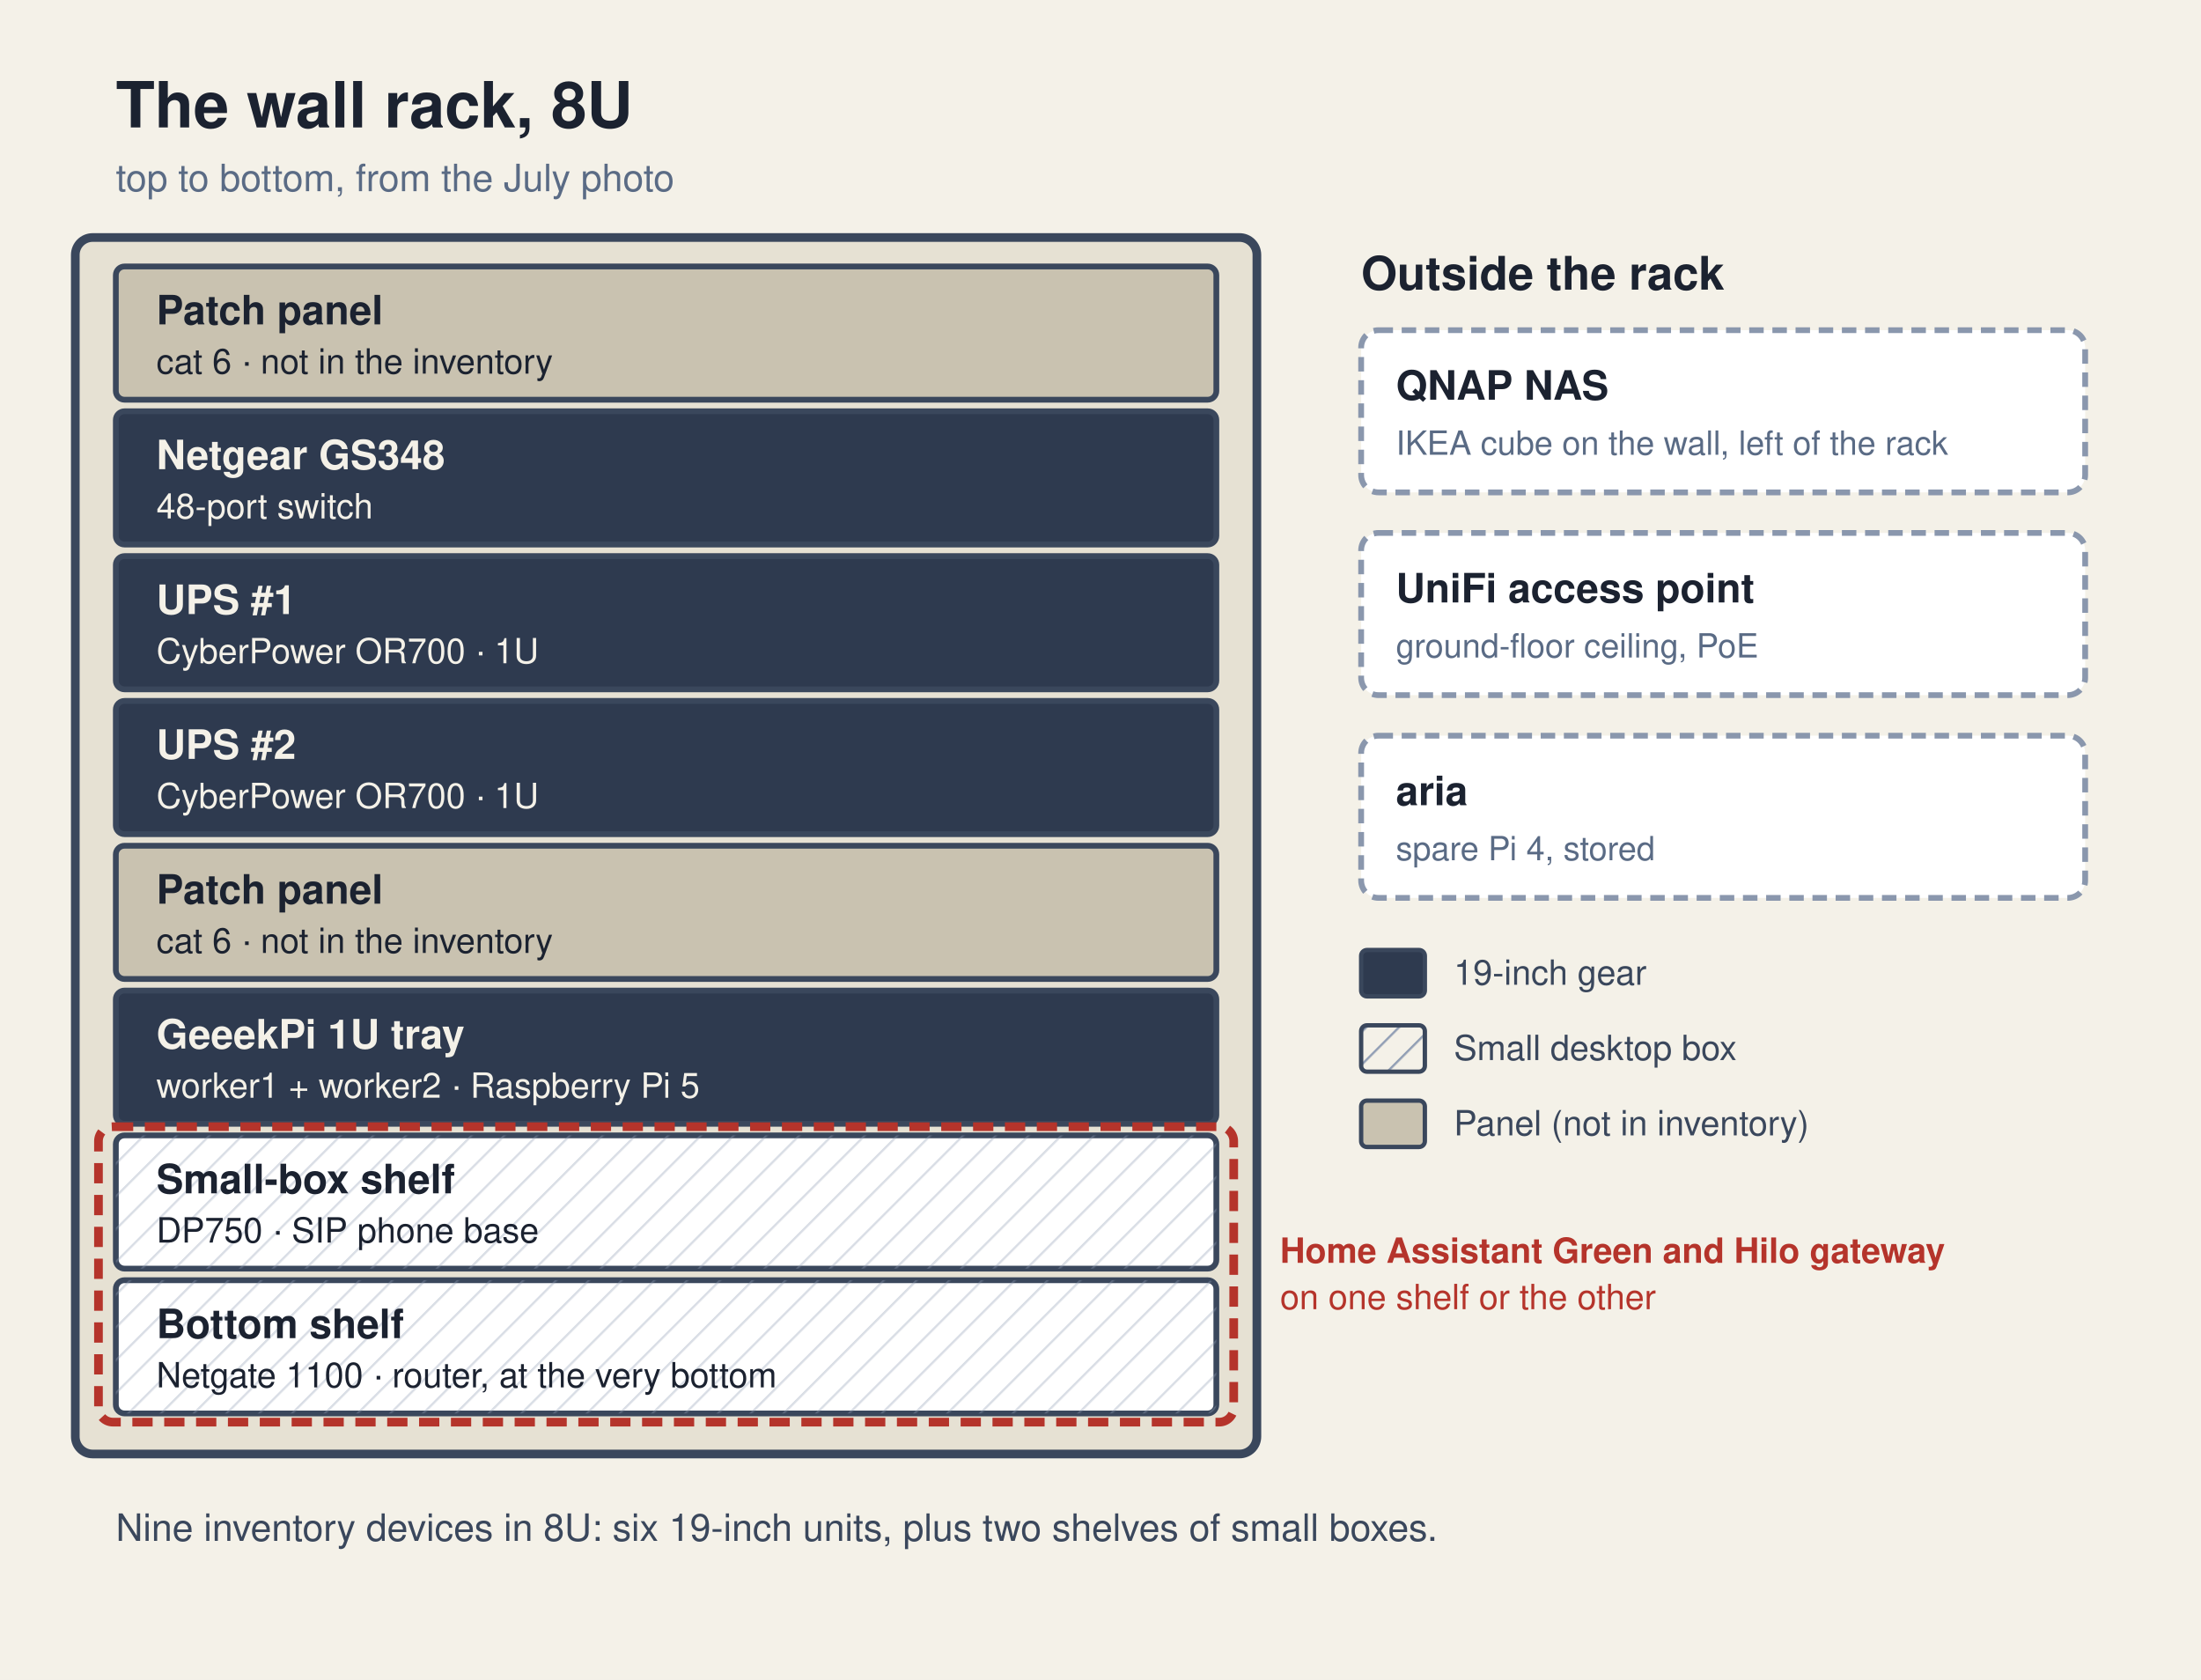
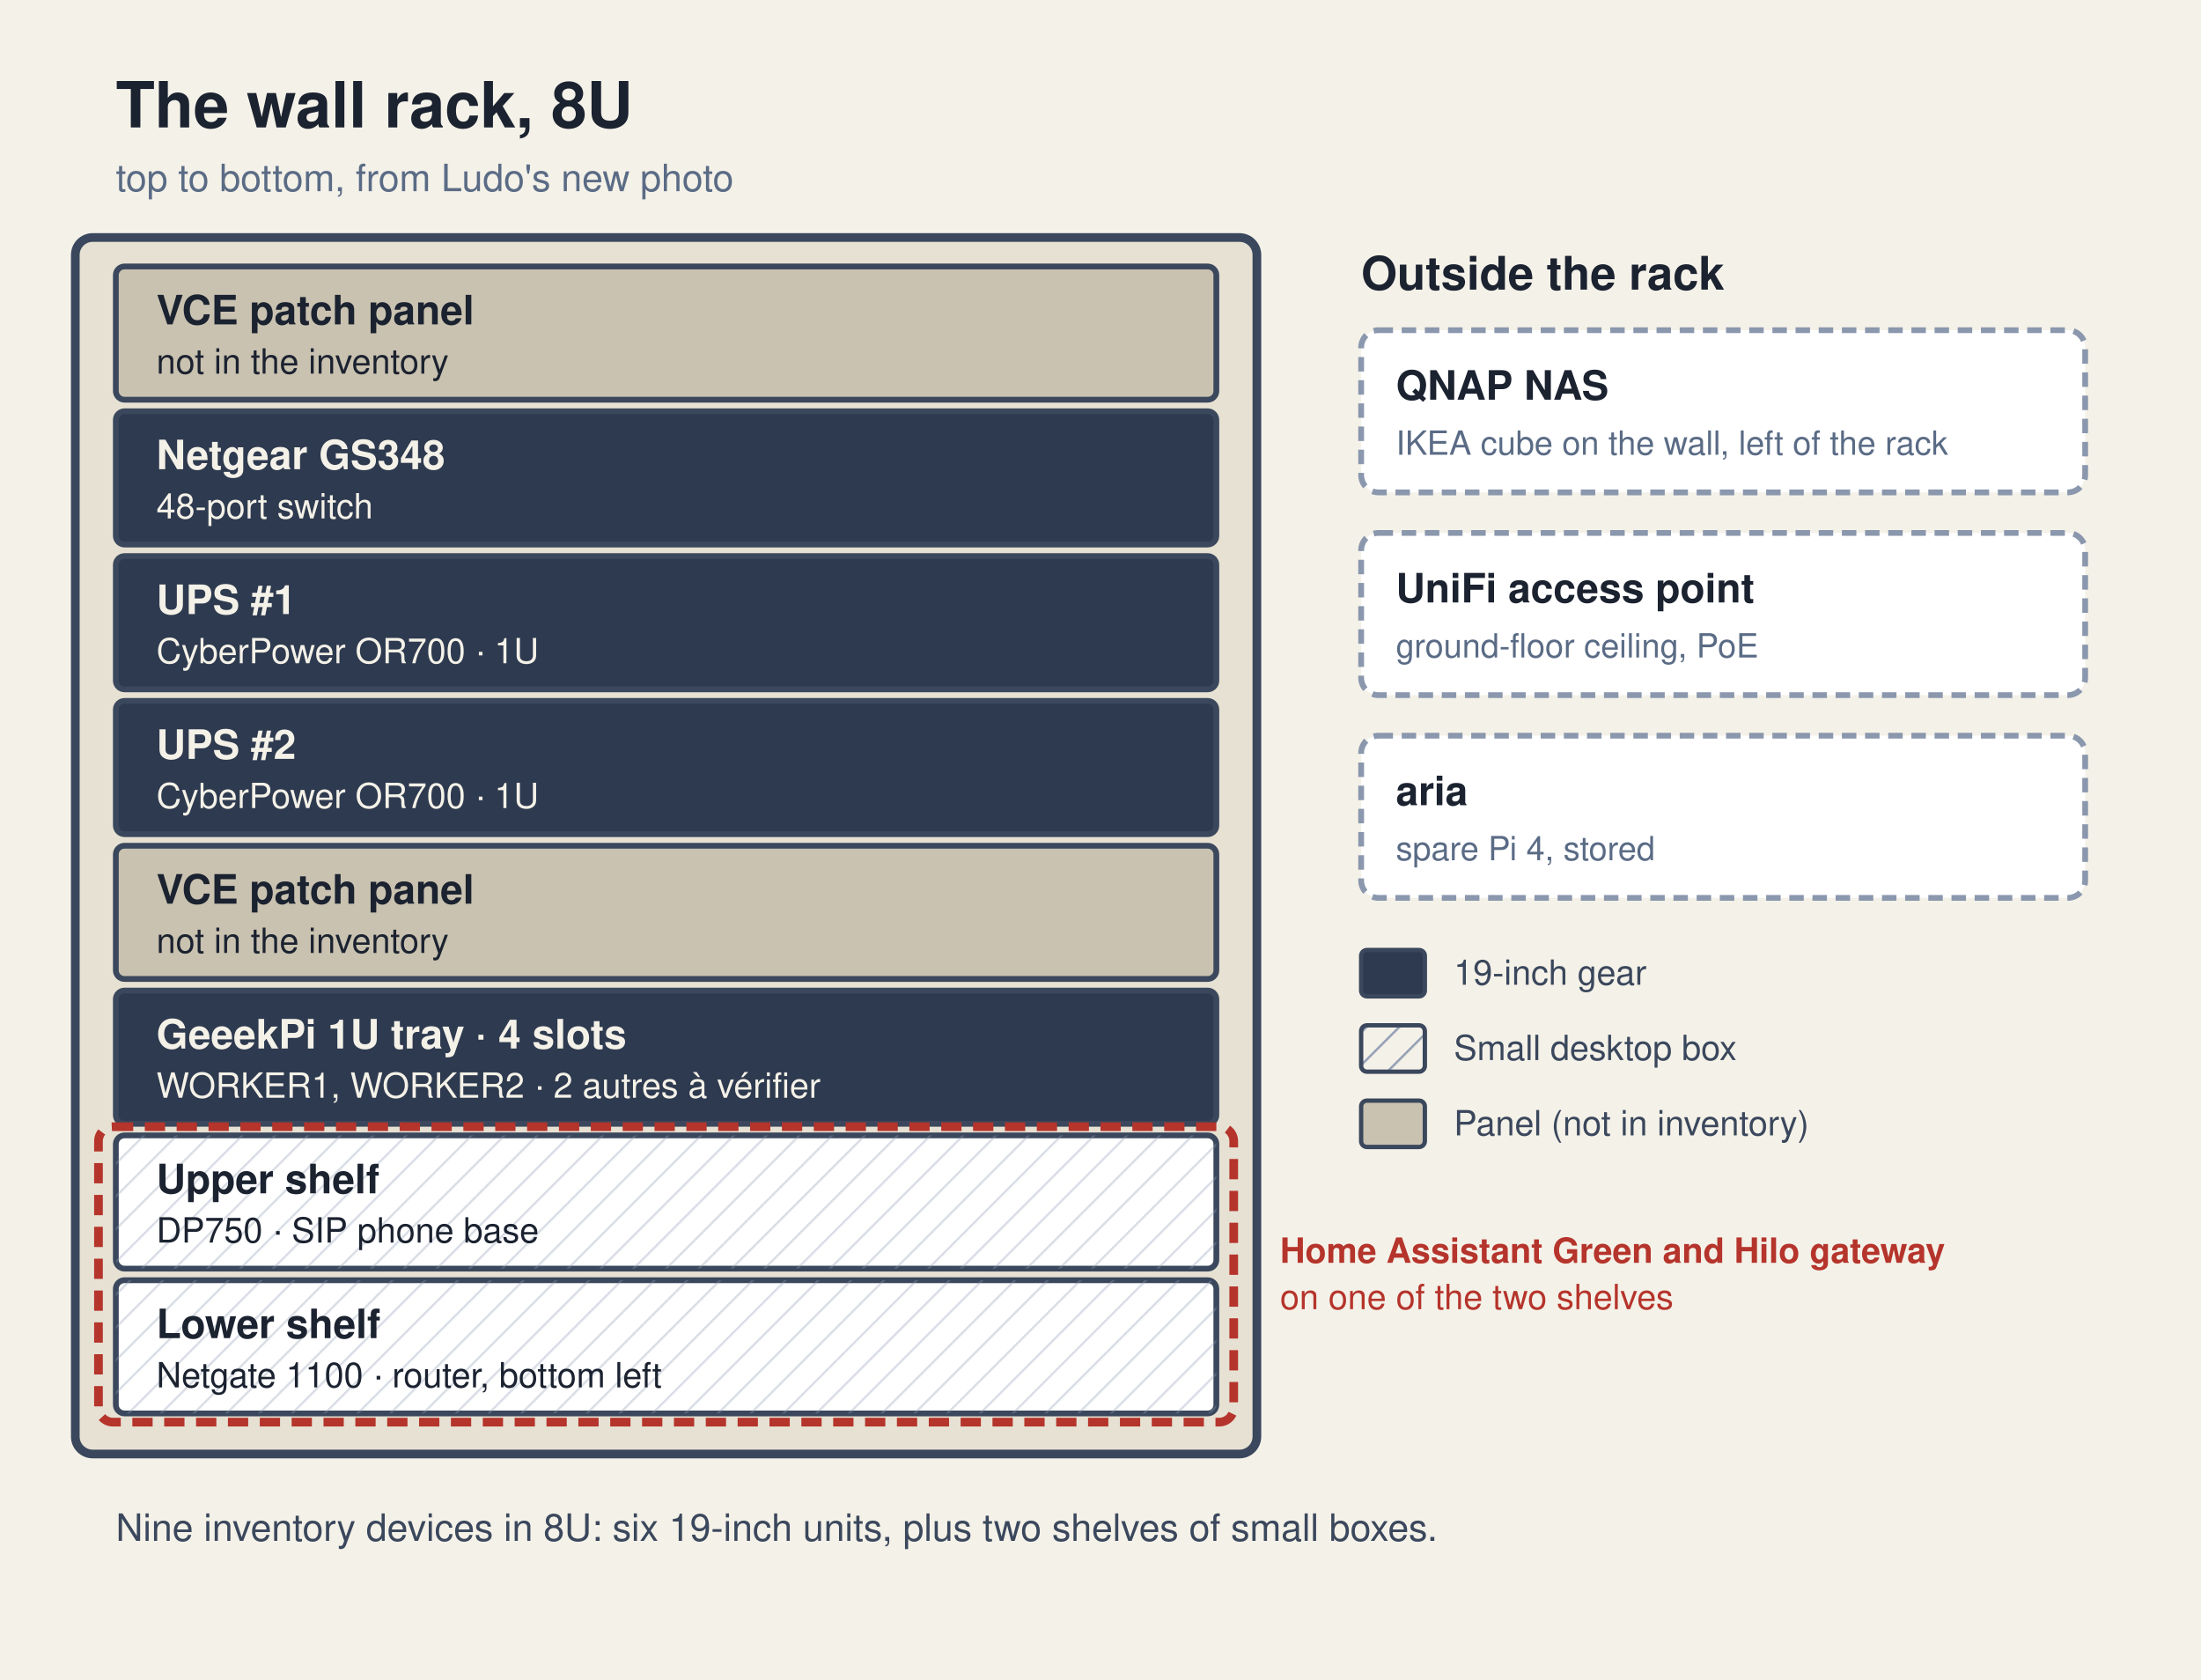
<svg xmlns="http://www.w3.org/2000/svg" viewBox="0 0 760 580" font-family="Helvetica, Arial, sans-serif" role="img" aria-label="Wall rack diagram, top to bottom: patch panel, switch, two UPS units, patch panel, the two-Pi tray, then two shelves of small boxes; three devices outside the rack">
  <defs>
    <pattern id="h" width="8" height="8" patternUnits="userSpaceOnUse" patternTransform="rotate(45)">
      <line x1="0" y1="0" x2="0" y2="8" stroke="#8a97ad" stroke-width="1.5" />
    </pattern>
  </defs>
  <rect width="760" height="580" fill="#f4f1e8" />
  <text x="40" y="44" font-size="22" font-weight="bold" fill="#1b2230">The wall rack, 8U</text>
-   <text x="40" y="66" font-size="13" fill="#5a6b85">top to bottom, from the July photo</text>
+   <text x="40" y="66" font-size="13" fill="#5a6b85">top to bottom, from Ludo's new photo</text>
  <rect x="26" y="82" width="408" height="420" rx="6" fill="#e6e1d3" stroke="#3a475c" stroke-width="3" />
  <rect x="40" y="92" width="380" height="46" rx="3" fill="#c9c2b0" stroke="#3a475c" stroke-width="2" />
-   <text x="54" y="112" font-size="14" font-weight="bold" fill="#1b2230">Patch panel</text>
-   <text x="54" y="129" font-size="12" fill="#1b2230">cat 6 · not in the inventory</text>
+   <text x="54" y="112" font-size="14" font-weight="bold" fill="#1b2230">VCE patch panel</text>
+   <text x="54" y="129" font-size="12" fill="#1b2230">not in the inventory</text>
  <rect x="40" y="142" width="380" height="46" rx="3" fill="#2e3a4f" stroke="#3a475c" stroke-width="2" />
  <text x="54" y="162" font-size="14" font-weight="bold" fill="#f4f1e8">Netgear GS348</text>
  <text x="54" y="179" font-size="12" fill="#f4f1e8">48-port switch</text>
  <rect x="40" y="192" width="380" height="46" rx="3" fill="#2e3a4f" stroke="#3a475c" stroke-width="2" />
  <text x="54" y="212" font-size="14" font-weight="bold" fill="#f4f1e8">UPS #1</text>
  <text x="54" y="229" font-size="12" fill="#f4f1e8">CyberPower OR700 · 1U</text>
  <rect x="40" y="242" width="380" height="46" rx="3" fill="#2e3a4f" stroke="#3a475c" stroke-width="2" />
  <text x="54" y="262" font-size="14" font-weight="bold" fill="#f4f1e8">UPS #2</text>
  <text x="54" y="279" font-size="12" fill="#f4f1e8">CyberPower OR700 · 1U</text>
  <rect x="40" y="292" width="380" height="46" rx="3" fill="#c9c2b0" stroke="#3a475c" stroke-width="2" />
-   <text x="54" y="312" font-size="14" font-weight="bold" fill="#1b2230">Patch panel</text>
-   <text x="54" y="329" font-size="12" fill="#1b2230">cat 6 · not in the inventory</text>
+   <text x="54" y="312" font-size="14" font-weight="bold" fill="#1b2230">VCE patch panel</text>
+   <text x="54" y="329" font-size="12" fill="#1b2230">not in the inventory</text>
  <rect x="40" y="342" width="380" height="46" rx="3" fill="#2e3a4f" stroke="#3a475c" stroke-width="2" />
-   <text x="54" y="362" font-size="14" font-weight="bold" fill="#f4f1e8">GeeekPi 1U tray</text>
-   <text x="54" y="379" font-size="12" fill="#f4f1e8">worker1 + worker2 · Raspberry Pi 5</text>
+   <text x="54" y="362" font-size="14" font-weight="bold" fill="#f4f1e8">GeeekPi 1U tray · 4 slots</text>
+   <text x="54" y="379" font-size="12" fill="#f4f1e8">WORKER1, WORKER2 · 2 autres à vérifier</text>
  <rect x="40" y="392" width="380" height="46" rx="3" fill="#fff" stroke="#3a475c" stroke-width="2" />
  <rect x="40" y="392" width="380" height="46" rx="3" fill="url(#h)" opacity=".35" />
-   <text x="54" y="412" font-size="14" font-weight="bold" fill="#1b2230">Small-box shelf</text>
+   <text x="54" y="412" font-size="14" font-weight="bold" fill="#1b2230">Upper shelf</text>
  <text x="54" y="429" font-size="12" fill="#1b2230">DP750 · SIP phone base</text>
  <rect x="40" y="442" width="380" height="46" rx="3" fill="#fff" stroke="#3a475c" stroke-width="2" />
  <rect x="40" y="442" width="380" height="46" rx="3" fill="url(#h)" opacity=".35" />
-   <text x="54" y="462" font-size="14" font-weight="bold" fill="#1b2230">Bottom shelf</text>
-   <text x="54" y="479" font-size="12" fill="#1b2230">Netgate 1100 · router, at the very bottom</text>
+   <text x="54" y="462" font-size="14" font-weight="bold" fill="#1b2230">Lower shelf</text>
+   <text x="54" y="479" font-size="12" fill="#1b2230">Netgate 1100 · router, bottom left</text>
  <rect x="34" y="389" width="392" height="102" rx="5" fill="none" stroke="#b5342b" stroke-width="3" stroke-dasharray="7 4" />
  <text x="442" y="436" font-size="12" font-weight="bold" fill="#b5342b">Home Assistant Green and Hilo gateway</text>
-   <text x="442" y="452" font-size="12" fill="#b5342b">on one shelf or the other</text>
+   <text x="442" y="452" font-size="12" fill="#b5342b">on one of the two shelves</text>
  <text x="470" y="100" font-size="16" font-weight="bold" fill="#1b2230">Outside the rack</text>
  <rect x="470" y="114" width="250" height="56" rx="6" fill="#fff" stroke="#8a97ad" stroke-width="2" stroke-dasharray="5 3" />
  <text x="482" y="138" font-size="14" font-weight="bold" fill="#1b2230">QNAP NAS</text>
  <text x="482" y="157" font-size="11.5" fill="#5a6b85">IKEA cube on the wall, left of the rack</text>
  <rect x="470" y="184" width="250" height="56" rx="6" fill="#fff" stroke="#8a97ad" stroke-width="2" stroke-dasharray="5 3" />
  <text x="482" y="208" font-size="14" font-weight="bold" fill="#1b2230">UniFi access point</text>
  <text x="482" y="227" font-size="11.5" fill="#5a6b85">ground-floor ceiling, PoE</text>
  <rect x="470" y="254" width="250" height="56" rx="6" fill="#fff" stroke="#8a97ad" stroke-width="2" stroke-dasharray="5 3" />
  <text x="482" y="278" font-size="14" font-weight="bold" fill="#1b2230">aria</text>
  <text x="482" y="297" font-size="11.5" fill="#5a6b85">spare Pi 4, stored</text>
  <rect x="470" y="328" width="22" height="16" rx="2" fill="#2e3a4f" stroke="#3a475c" stroke-width="1.5" />
  <text x="502" y="340" font-size="12" fill="#3a475c">19-inch gear</text>
  <rect x="470" y="354" width="22" height="16" rx="2" fill="url(#h)" stroke="#3a475c" stroke-width="1.5" />
  <text x="502" y="366" font-size="12" fill="#3a475c">Small desktop box</text>
  <rect x="470" y="380" width="22" height="16" rx="2" fill="#c9c2b0" stroke="#3a475c" stroke-width="1.5" />
  <text x="502" y="392" font-size="12" fill="#3a475c">Panel (not in inventory)</text>
  <text x="40" y="532" font-size="13" fill="#3a475c">Nine inventory devices in 8U: six 19-inch units, plus two shelves of small boxes.</text>
</svg>
